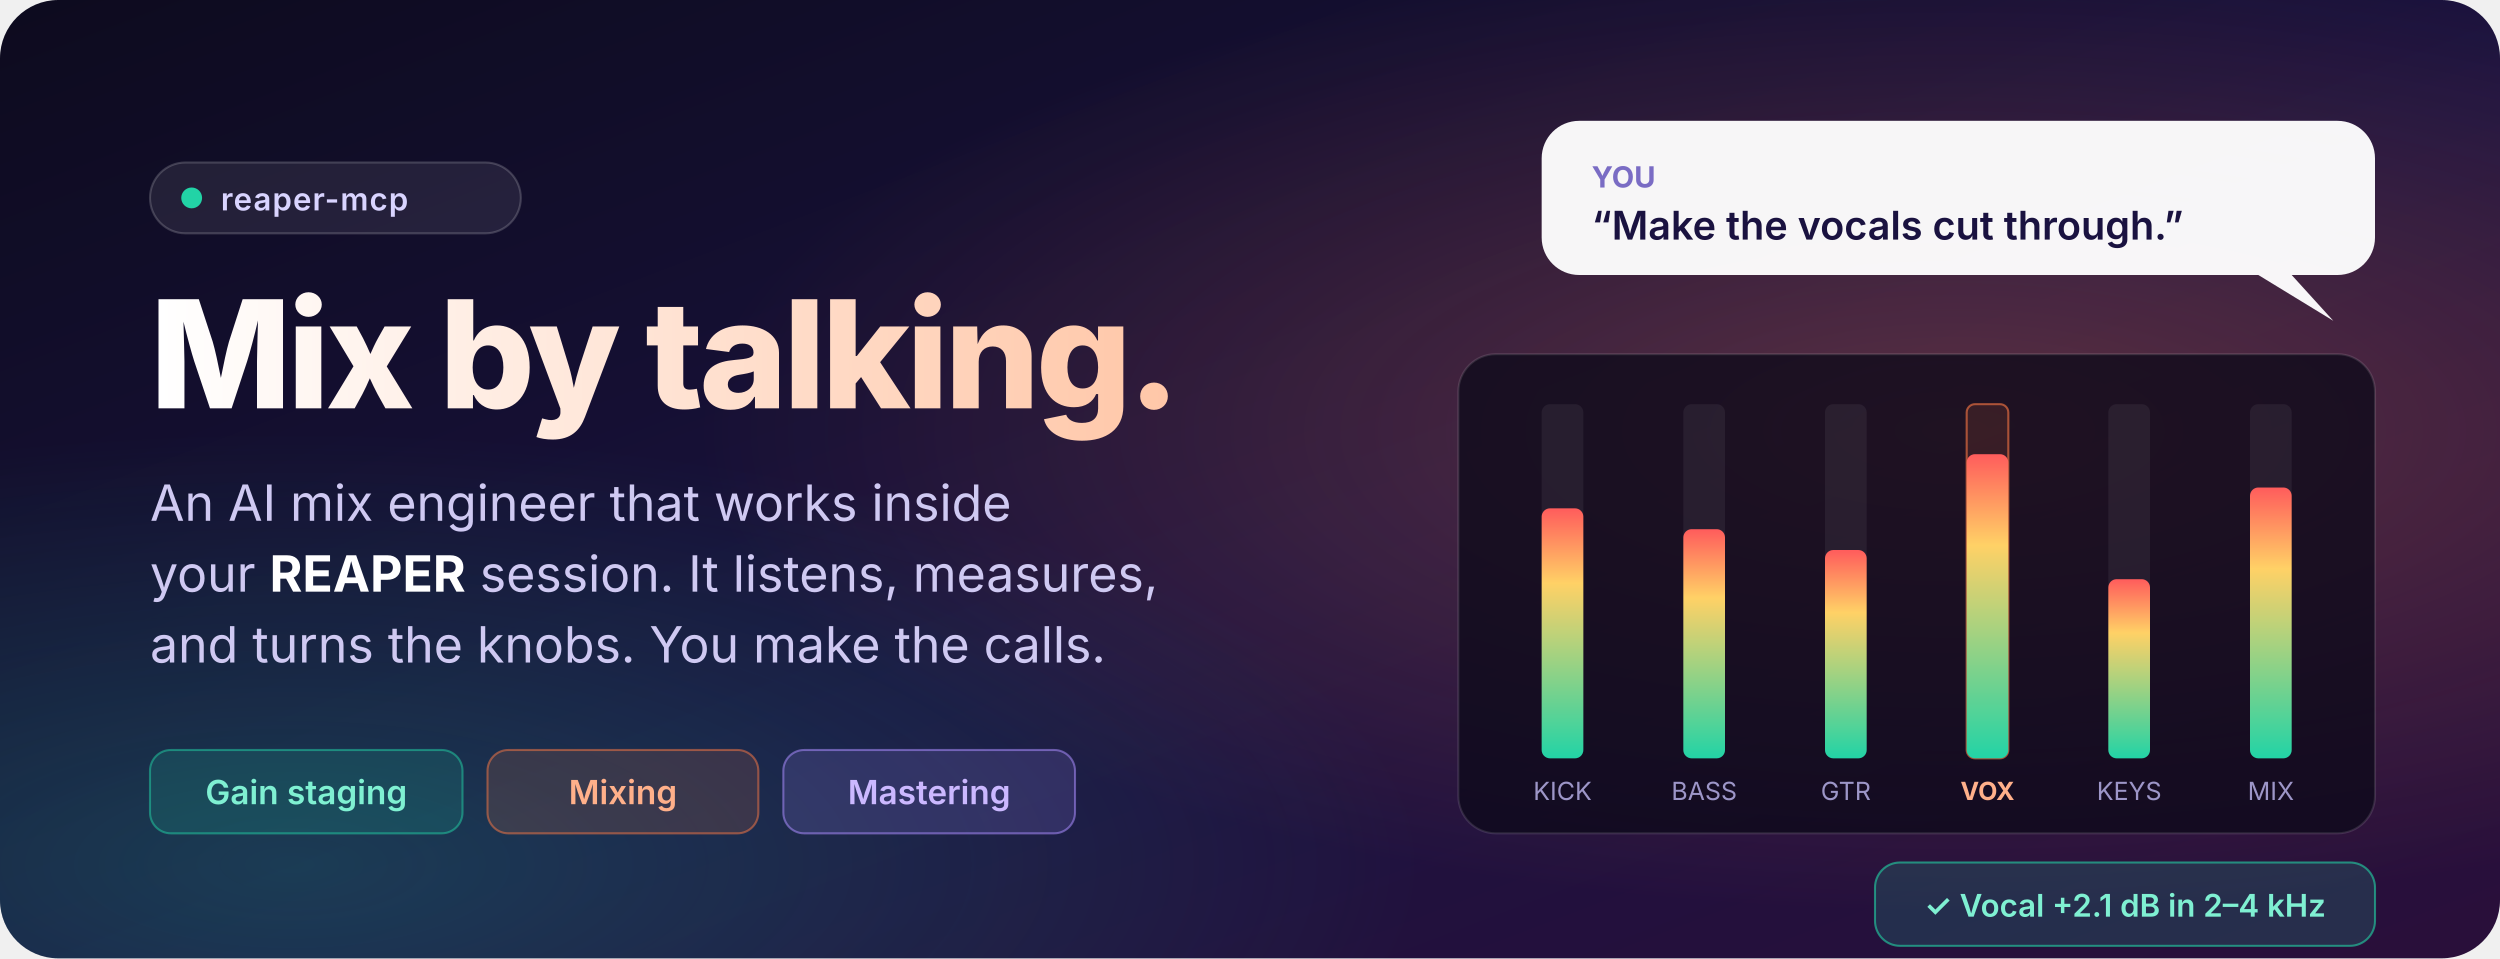
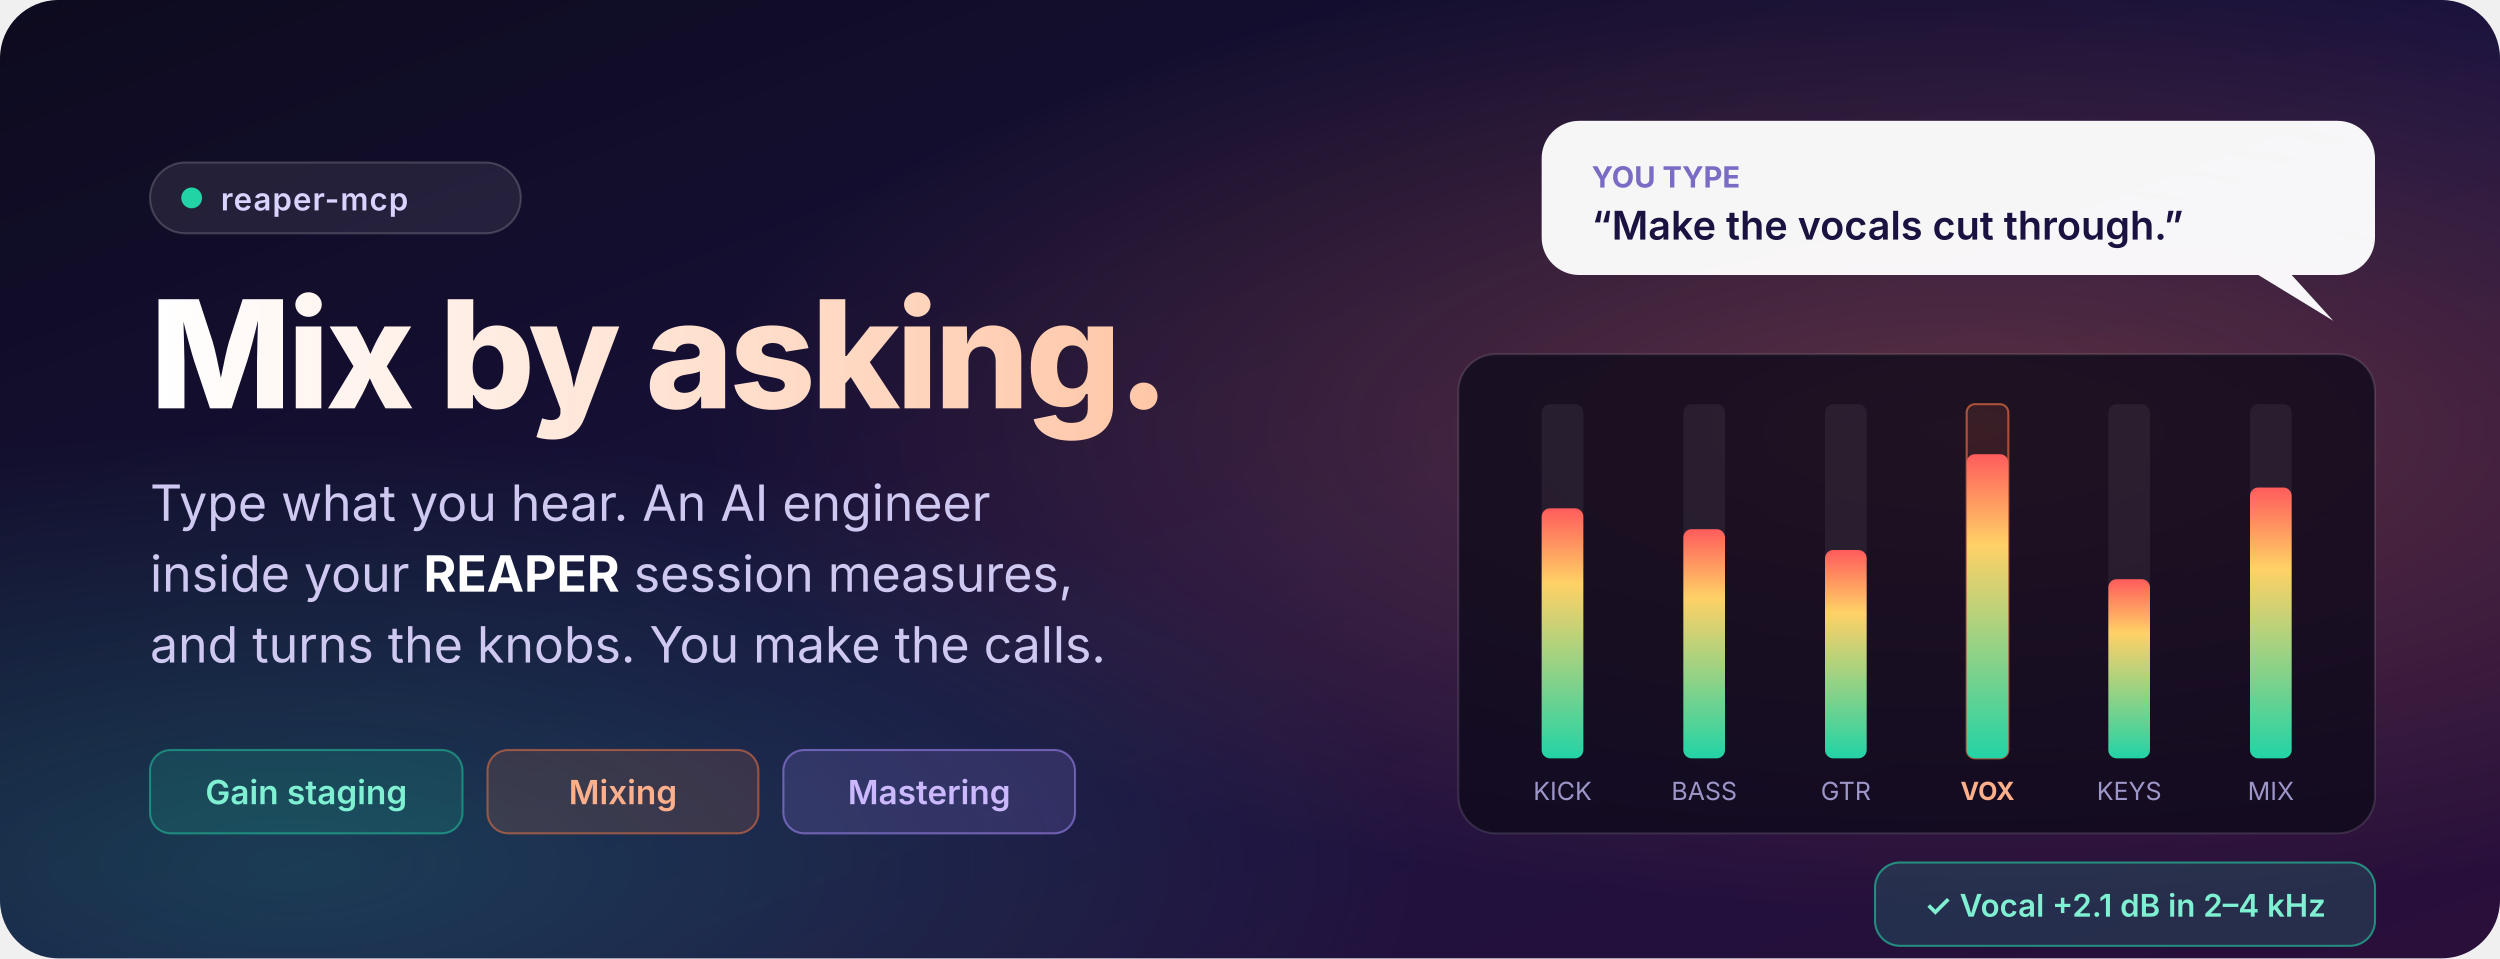
- <svg xmlns="http://www.w3.org/2000/svg" viewBox="0 0 1200 460" width="1200" height="460" role="img" aria-label="reaper-mcp — Mix by talking. An AI mix engineer inside your REAPER session.">
+ <svg xmlns="http://www.w3.org/2000/svg" viewBox="0 0 1200 460" width="1200" height="460" role="img" aria-label="reaper-mcp — Mix by asking. Type what you hear and an AI mix engineer inside your REAPER session does it.">
  <defs>
    <linearGradient id="bg" x1="0" y1="0" x2="1" y2="1">
      <stop offset="0" stop-color="#0d0b1e" />
      <stop offset="0.55" stop-color="#1a1240" />
      <stop offset="1" stop-color="#2a0f3a" />
    </linearGradient>
    <radialGradient id="glow" cx="0.78" cy="0.45" r="0.5">
      <stop offset="0" stop-color="#ff7a45" stop-opacity="0.28" />
      <stop offset="1" stop-color="#ff7a45" stop-opacity="0" />
    </radialGradient>
    <radialGradient id="glow2" cx="0.12" cy="0.9" r="0.45">
      <stop offset="0" stop-color="#22d3a6" stop-opacity="0.22" />
      <stop offset="1" stop-color="#22d3a6" stop-opacity="0" />
    </radialGradient>
    <linearGradient id="meter" x1="0" y1="1" x2="0" y2="0">
      <stop offset="0" stop-color="#22d3a6" />
      <stop offset="0.7" stop-color="#ffd166" />
      <stop offset="1" stop-color="#ff5c5c" />
    </linearGradient>
    <linearGradient id="title" x1="0" y1="0" x2="1" y2="0">
      <stop offset="0" stop-color="#ffffff" />
      <stop offset="1" stop-color="#ffc7a8" />
    </linearGradient>
    <style>
      text { font-family: -apple-system, BlinkMacSystemFont, "Segoe UI", Inter, Helvetica, Arial, sans-serif; }
      .mono { font-family: ui-monospace, SFMono-Regular, Menlo, Consolas, monospace; }
      .bar { transform-box: fill-box; transform-origin: bottom; animation: pulse 1.6s ease-in-out infinite alternate; }
      .b2 { animation-duration: 1.1s; } .b3 { animation-duration: 1.9s; } .b4 { animation-duration: 1.3s; }
      .b5 { animation-duration: 2.2s; } .b6 { animation-duration: 1.5s; }
      @keyframes pulse { from { transform: scaleY(0.55); } to { transform: scaleY(1); } }
      @media (prefers-reduced-motion: reduce) { .bar { animation: none; } }
    </style>
  </defs>
  <rect width="1200" height="460" rx="28" fill="url(#bg)" />
  <rect width="1200" height="460" rx="28" fill="url(#glow)" />
  <rect width="1200" height="460" rx="28" fill="url(#glow2)" />
  <g transform="translate(72,0)">
    <rect x="0" y="78" width="178" height="34" rx="17" fill="#ffffff" fill-opacity="0.08" stroke="#ffffff" stroke-opacity="0.18" />
    <circle cx="20" cy="95" r="5" fill="#22d3a6" />
    <text x="34" y="101" font-size="15" font-weight="600" fill="#d9d4ff" letter-spacing="0.5">reaper-mcp</text>
-     <text x="0" y="196" font-size="72" font-weight="800" fill="url(#title)" letter-spacing="-2">Mix by talking.</text>
-     <text x="0" y="250" font-size="24" fill="#cfc9f2">An AI mix engineer that works inside</text>
-     <text x="0" y="284" font-size="24" fill="#cfc9f2">your <tspan fill="#ffffff" font-weight="700">REAPER</tspan> session. It listens, measures,</text>
+     <text x="0" y="196" font-size="72" font-weight="800" fill="url(#title)" letter-spacing="-2">Mix by asking.</text>
+     <text x="0" y="250" font-size="24" fill="#cfc9f2">Type what you hear. An AI engineer</text>
+     <text x="0" y="284" font-size="24" fill="#cfc9f2">inside your <tspan fill="#ffffff" font-weight="700">REAPER</tspan> session measures,</text>
    <text x="0" y="318" font-size="24" fill="#cfc9f2">and turns the knobs. You make the calls.</text>
    <g transform="translate(0,360)">
      <rect width="150" height="40" rx="10" fill="#22d3a6" fill-opacity="0.14" stroke="#22d3a6" stroke-opacity="0.5" />
      <text x="75" y="26" font-size="16" font-weight="600" fill="#7ff0d2" text-anchor="middle">Gain staging</text>
      <rect x="162" width="130" height="40" rx="10" fill="#ff7a45" fill-opacity="0.14" stroke="#ff7a45" stroke-opacity="0.5" />
      <text x="227" y="26" font-size="16" font-weight="600" fill="#ffb08a" text-anchor="middle">Mixing</text>
      <rect x="304" width="140" height="40" rx="10" fill="#a78bfa" fill-opacity="0.16" stroke="#a78bfa" stroke-opacity="0.55" />
      <text x="374" y="26" font-size="16" font-weight="600" fill="#cbb8ff" text-anchor="middle">Mastering</text>
    </g>
  </g>
  <g transform="translate(700,58)">
    <rect x="40" y="0" width="400" height="74" rx="18" fill="#ffffff" fill-opacity="0.96" />
    <path d="M400 74 L420 96 L384 74 Z" fill="#ffffff" fill-opacity="0.96" />
-     <text x="64" y="32" font-size="14" font-weight="700" fill="#7a6cc4">YOU</text>
+     <text x="64" y="32" font-size="14" font-weight="700" fill="#7a6cc4">YOU TYPE</text>
    <text x="64" y="57" font-size="19" font-weight="600" fill="#1a1240">“Make the vocals cut through.”</text>
    <rect x="0" y="112" width="440" height="230" rx="18" fill="#0b0918" fill-opacity="0.75" stroke="#ffffff" stroke-opacity="0.12" />
    <g font-size="12" fill="#9d96c8" text-anchor="middle" class="mono">
      <text x="50" y="326">KICK</text>
      <text x="118" y="326">BASS</text>
      <text x="186" y="326">GTR</text>
      <text x="254" y="326" fill="#ffb08a" font-weight="700">VOX</text>
      <text x="322" y="326">KEYS</text>
      <text x="390" y="326">MIX</text>
    </g>
    <g>
      <rect x="40" y="136" width="20" height="170" rx="4" fill="#ffffff" fill-opacity="0.06" />
      <rect class="bar" x="40" y="186" width="20" height="120" rx="4" fill="url(#meter)" />
      <rect x="108" y="136" width="20" height="170" rx="4" fill="#ffffff" fill-opacity="0.06" />
      <rect class="bar b2" x="108" y="196" width="20" height="110" rx="4" fill="url(#meter)" />
      <rect x="176" y="136" width="20" height="170" rx="4" fill="#ffffff" fill-opacity="0.06" />
      <rect class="bar b3" x="176" y="206" width="20" height="100" rx="4" fill="url(#meter)" />
      <rect x="244" y="136" width="20" height="170" rx="4" fill="#ff7a45" fill-opacity="0.12" stroke="#ff7a45" stroke-opacity="0.6" />
      <rect class="bar b4" x="244" y="160" width="20" height="146" rx="4" fill="url(#meter)" />
      <rect x="312" y="136" width="20" height="170" rx="4" fill="#ffffff" fill-opacity="0.06" />
      <rect class="bar b5" x="312" y="220" width="20" height="86" rx="4" fill="url(#meter)" />
      <rect x="380" y="136" width="20" height="170" rx="4" fill="#ffffff" fill-opacity="0.06" />
      <rect class="bar b6" x="380" y="176" width="20" height="130" rx="4" fill="url(#meter)" />
    </g>
    <rect x="200" y="356" width="240" height="40" rx="12" fill="#22d3a6" fill-opacity="0.16" stroke="#22d3a6" stroke-opacity="0.6" />
    <text x="320" y="382" font-size="15" font-weight="600" fill="#7ff0d2" text-anchor="middle">✓ Vocal +2.1 dB in 2–4 kHz</text>
  </g>
</svg>
